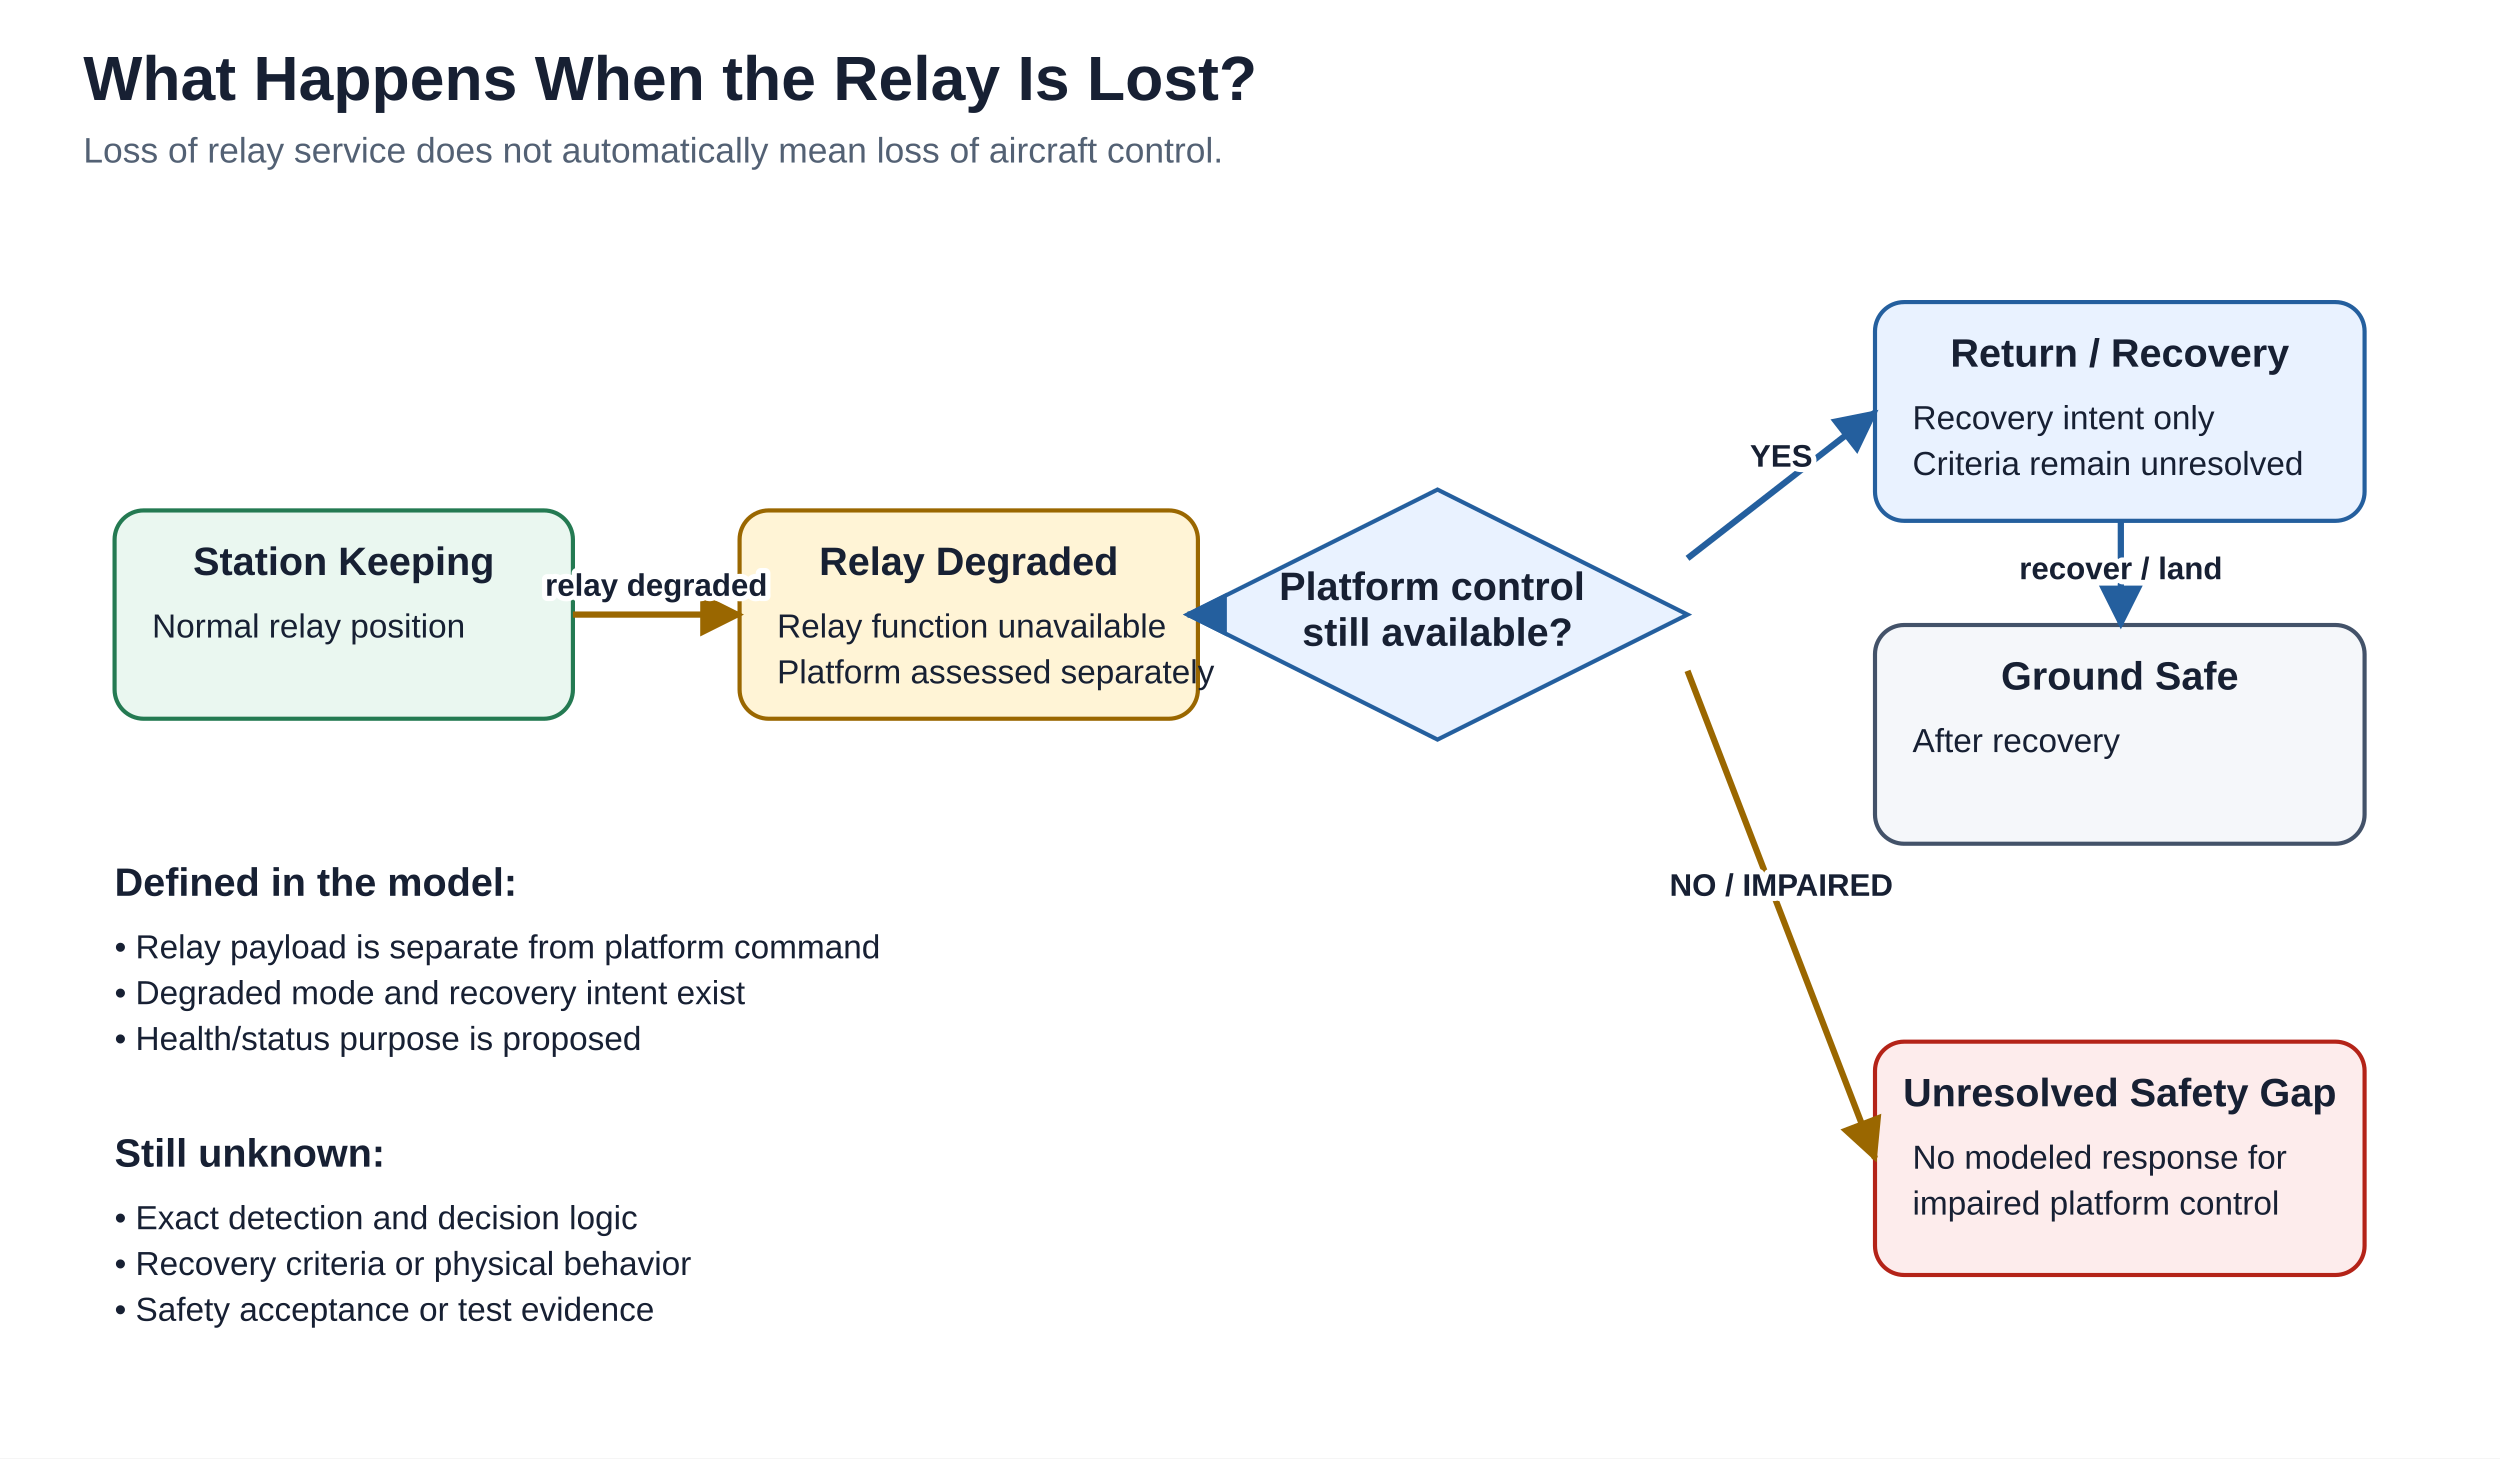
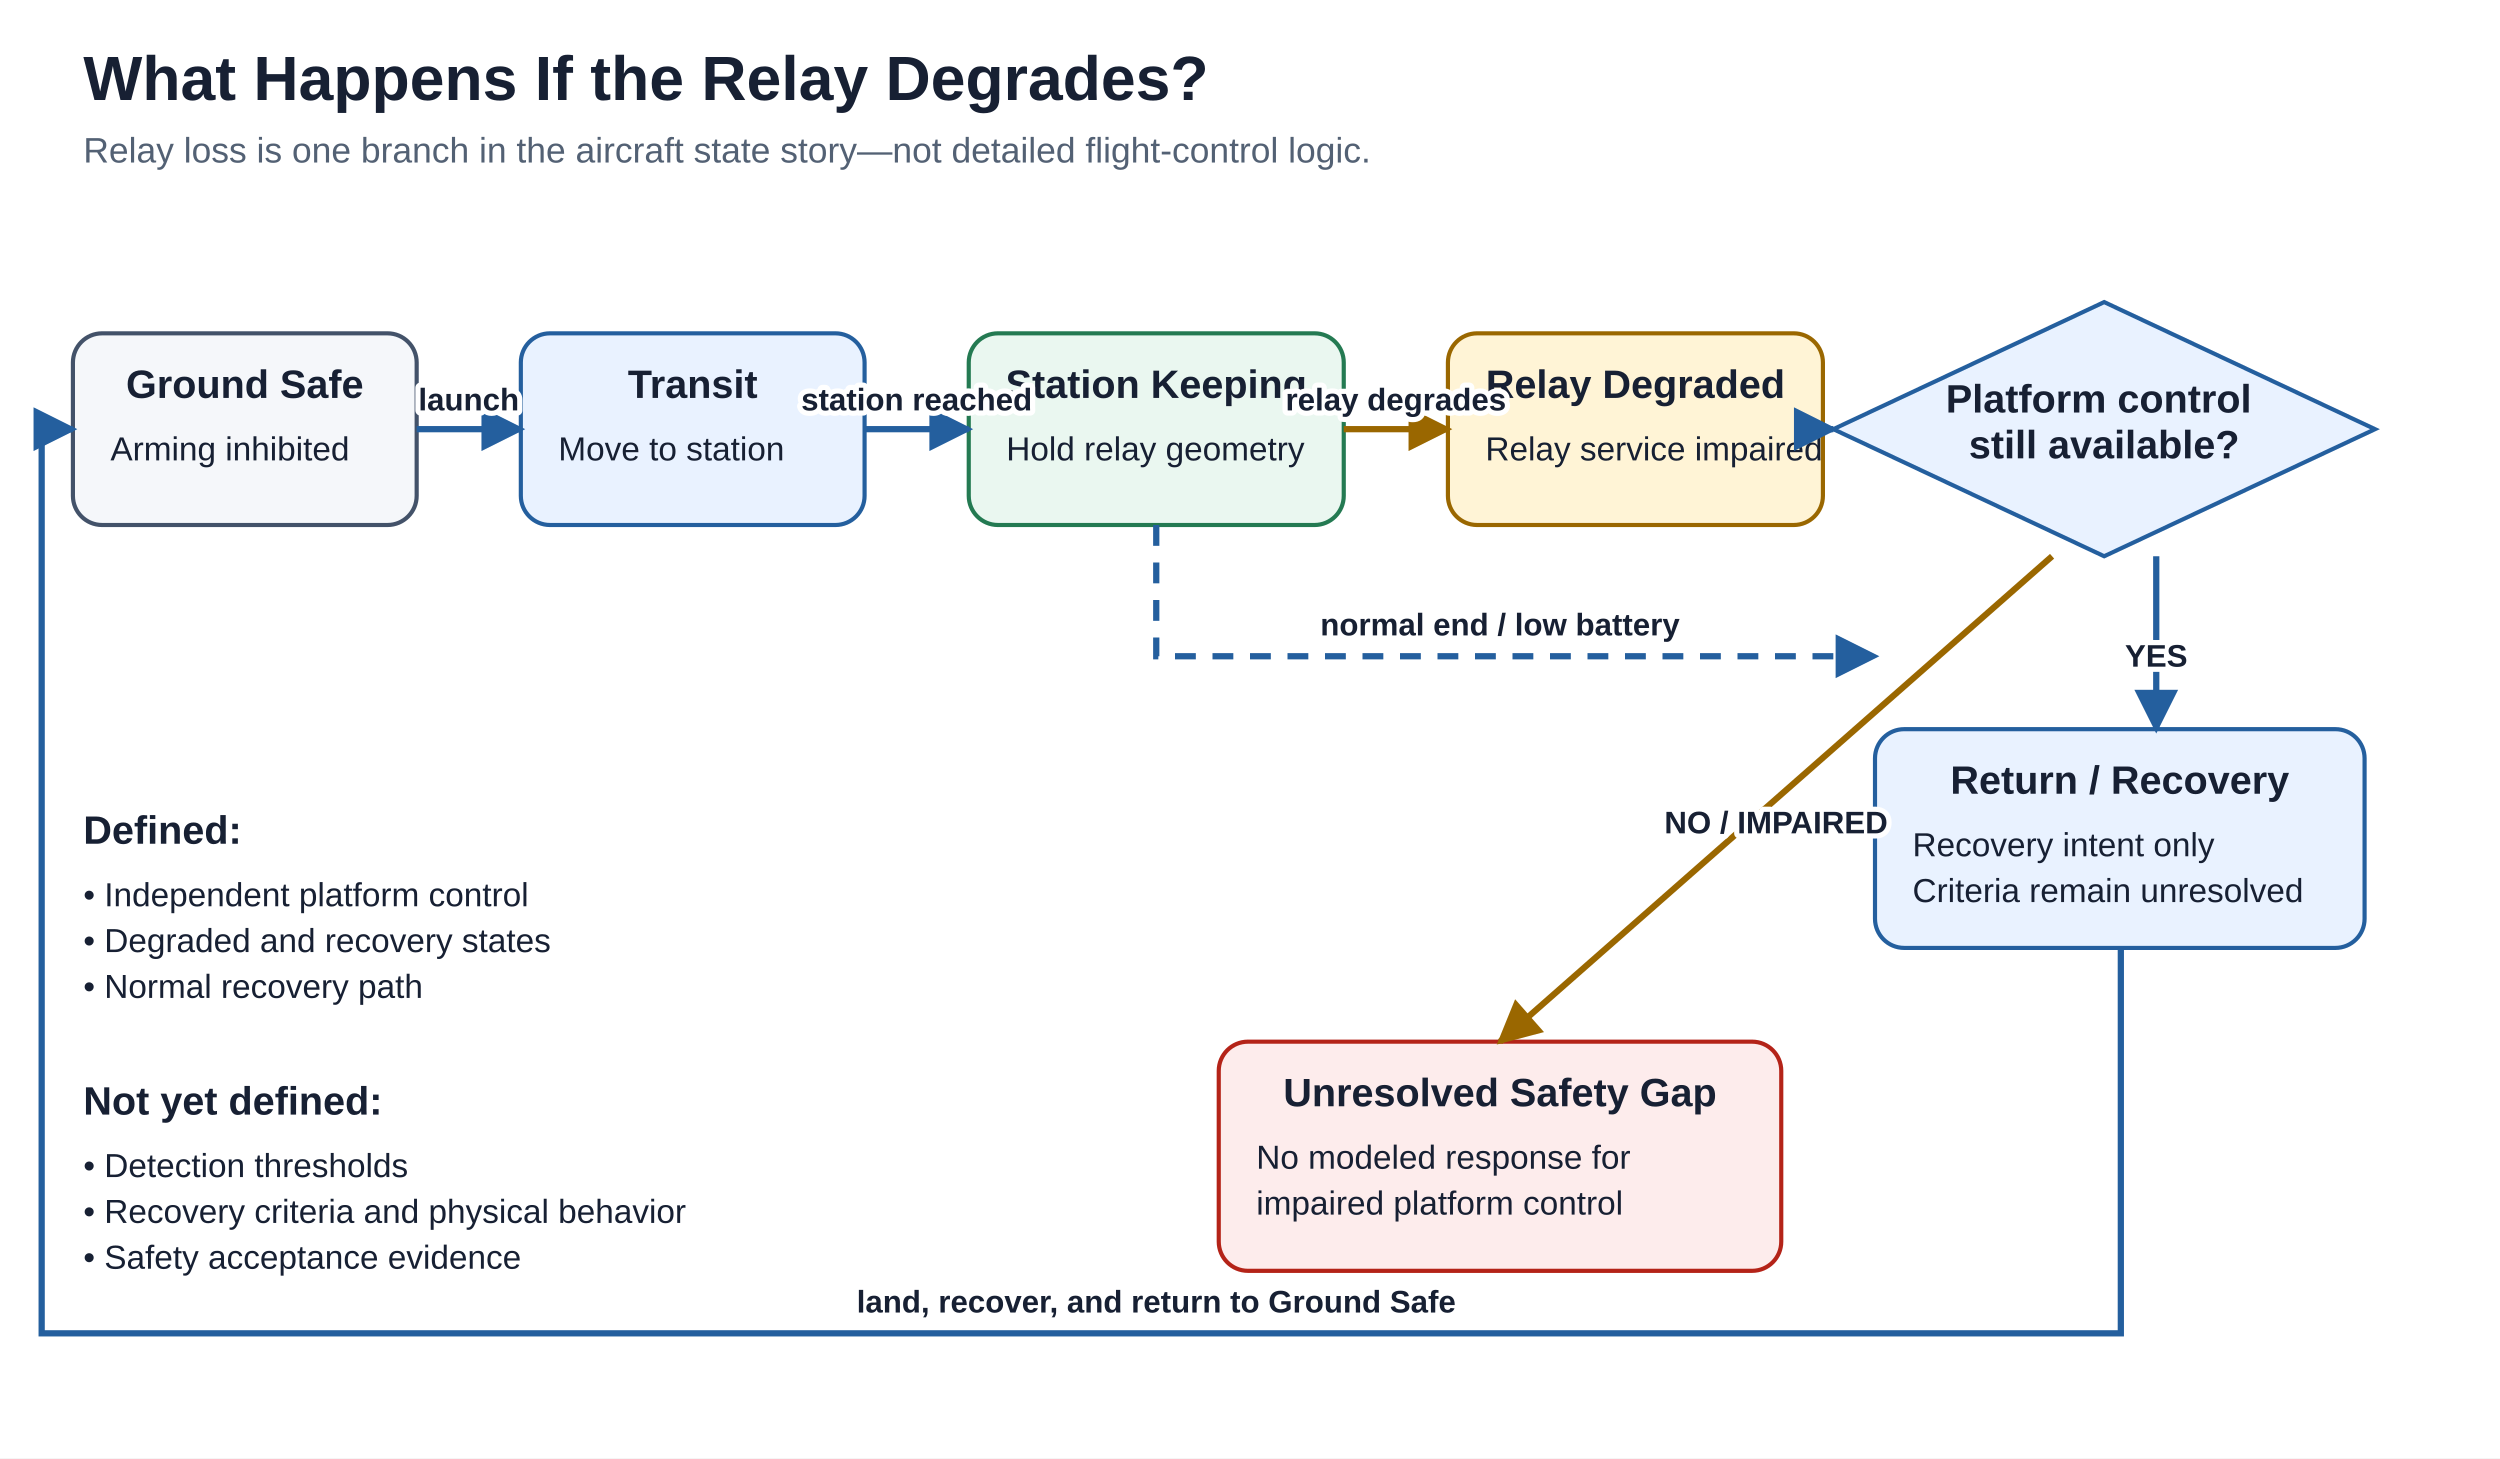
<svg xmlns="http://www.w3.org/2000/svg" width="1200" height="700" viewBox="0 0 1200 700" role="img" aria-labelledby="title desc">
  <defs>
    <marker id="arrow-neutral" viewBox="0 0 10 10" refX="9" refY="5" markerWidth="7" markerHeight="7" orient="auto-start-reverse">
      <path d="M 0 0 L 10 5 L 0 10 z" fill="#435269" />
    </marker>
    <marker id="arrow-blue" viewBox="0 0 10 10" refX="9" refY="5" markerWidth="7" markerHeight="7" orient="auto-start-reverse">
      <path d="M 0 0 L 10 5 L 0 10 z" fill="#245f9e" />
    </marker>
    <marker id="arrow-green" viewBox="0 0 10 10" refX="9" refY="5" markerWidth="7" markerHeight="7" orient="auto-start-reverse">
      <path d="M 0 0 L 10 5 L 0 10 z" fill="#247a52" />
    </marker>
    <marker id="arrow-amber" viewBox="0 0 10 10" refX="9" refY="5" markerWidth="7" markerHeight="7" orient="auto-start-reverse">
      <path d="M 0 0 L 10 5 L 0 10 z" fill="#9a6700" />
    </marker>
  </defs>
  <style>
  text { font-family: Arial, Helvetica, sans-serif; fill: #172033; }
  .title { font-size: 30px; font-weight: 700; }
  .subtitle { font-size: 17px; fill: #536174; }
  .section { font-size: 19px; font-weight: 700; }
  .box-title { font-size: 19px; font-weight: 700; }
  .body { font-size: 16px; }
  .small { font-size: 14px; fill: #536174; }
  .edge-label { font-size: 15px; font-weight: 700; paint-order: stroke; stroke: #ffffff; stroke-width: 5px; stroke-linejoin: round; }
  .box { stroke: #435269; stroke-width: 2; fill: #f5f7fa; }
  .box.blue { fill: #e9f2ff; stroke: #245f9e; }
  .box.green { fill: #eaf7f0; stroke: #247a52; }
  .box.amber { fill: #fff4d6; stroke: #9a6700; }
  .box.red { fill: #fdecec; stroke: #b42318; }
  .box.white { fill: #ffffff; }
  .box.future { fill: #ffffff; stroke: #6b7280; stroke-dasharray: 9 7; }
+   .platform { fill: #f4f7fb; stroke: #26364d; stroke-width: 2.5; }
+   .chip { fill: #ffffff; stroke: #8a97a8; stroke-width: 1.5; }
+   .chip.blue { fill: #e9f2ff; stroke: #245f9e; }
+   .chip-title { font-size: 15px; font-weight: 700; }
+   .payload-black { fill: #26364d; stroke: #172033; stroke-width: 3; }
+   .payload-title { font-size: 20px; font-weight: 700; fill: #ffffff; }
+   .payload-body { font-size: 15px; fill: #eef3f8; }
+   .current-zone { fill: #f2f7ff; stroke: #245f9e; stroke-width: 2.5; }
  .boundary { fill: #ffffff; stroke: #26364d; stroke-width: 3; }
  .group { fill: #f8fafc; stroke: #8a97a8; stroke-width: 1.5; }
  .arrow { stroke: #435269; stroke-width: 3; fill: none; }
  .arrow.blue { stroke: #245f9e; }
  .arrow.green { stroke: #247a52; }
  .arrow.amber { stroke: #9a6700; }
  .arrow.dashed { stroke-dasharray: 10 8; }
  .lane { stroke: #cbd3dd; stroke-width: 1.5; }
  .divider { stroke: #8a97a8; stroke-width: 2; stroke-dasharray: 8 7; }
</style>
  <rect width="1200" height="700" fill="#ffffff" />
  <text x="40" y="48" class="title" text-anchor="start">
-     <tspan x="40" dy="0">What Happens When the Relay Is Lost?</tspan>
+     <tspan x="40" dy="0">What Happens If the Relay Degrades?</tspan>
  </text>
  <text x="40" y="78" class="subtitle" text-anchor="start">
-     <tspan x="40" dy="0">Loss of relay service does not automatically mean loss of aircraft control.</tspan>
+     <tspan x="40" dy="0">Relay loss is one branch in the aircraft state story—not detailed flight-control logic.</tspan>
  </text>
-   <rect x="55" y="245" width="220" height="100" rx="14" class="box green" />
-   <text x="165.0" y="276" class="box-title" text-anchor="middle">
-     <tspan x="165.0" dy="0">Station Keeping</tspan>
+   <rect x="35" y="160" width="165" height="92" rx="14" class="box neutral" />
+   <text x="117.5" y="191" class="box-title" text-anchor="middle">
+     <tspan x="117.5" dy="0">Ground Safe</tspan>
  </text>
-   <text x="73" y="306" class="body" text-anchor="start">
-     <tspan x="73" dy="0">Normal relay position</tspan>
+   <text x="53" y="221" class="body" text-anchor="start">
+     <tspan x="53" dy="0">Arming inhibited</tspan>
  </text>
-   <rect x="355" y="245" width="220" height="100" rx="14" class="box amber" />
-   <text x="465.0" y="276" class="box-title" text-anchor="middle">
-     <tspan x="465.0" dy="0">Relay Degraded</tspan>
+   <rect x="250" y="160" width="165" height="92" rx="14" class="box blue" />
+   <text x="332.5" y="191" class="box-title" text-anchor="middle">
+     <tspan x="332.5" dy="0">Transit</tspan>
  </text>
-   <text x="373" y="306" class="body" text-anchor="start">
-     <tspan x="373" dy="0">Relay function unavailable</tspan>
-     <tspan x="373" dy="22">Platform assessed separately</tspan>
+   <text x="268" y="221" class="body" text-anchor="start">
+     <tspan x="268" dy="0">Move to station</tspan>
  </text>
-   <polygon points="690,235 810,295 690,355 570,295" class="box blue" />
-   <text x="690" y="288" class="box-title" text-anchor="middle">
-     <tspan x="690" dy="0">Platform control</tspan>
-     <tspan x="690" dy="22">still available?</tspan>
+   <rect x="465" y="160" width="180" height="92" rx="14" class="box green" />
+   <text x="555.0" y="191" class="box-title" text-anchor="middle">
+     <tspan x="555.0" dy="0">Station Keeping</tspan>
  </text>
-   <rect x="900" y="145" width="235" height="105" rx="14" class="box blue" />
-   <text x="1017.5" y="176" class="box-title" text-anchor="middle">
+   <text x="483" y="221" class="body" text-anchor="start">
+     <tspan x="483" dy="0">Hold relay geometry</tspan>
+   </text>
+   <rect x="695" y="160" width="180" height="92" rx="14" class="box amber" />
+   <text x="785.0" y="191" class="box-title" text-anchor="middle">
+     <tspan x="785.0" dy="0">Relay Degraded</tspan>
+   </text>
+   <text x="713" y="221" class="body" text-anchor="start">
+     <tspan x="713" dy="0">Relay service impaired</tspan>
+   </text>
+   <polygon points="1010,145 1140,206 1010,267 880,206" class="box blue" />
+   <text x="1010" y="198" class="box-title" text-anchor="middle">
+     <tspan x="1010" dy="0">Platform control</tspan>
+     <tspan x="1010" dy="22">still available?</tspan>
+   </text>
+   <line x1="200" y1="206" x2="250" y2="206" class="arrow blue" marker-end="url(#arrow-blue)" />
+   <text x="225.0" y="197.0" class="edge-label" text-anchor="middle">launch</text>
+   <line x1="415" y1="206" x2="465" y2="206" class="arrow blue" marker-end="url(#arrow-blue)" />
+   <text x="440.0" y="197.0" class="edge-label" text-anchor="middle">station reached</text>
+   <line x1="645" y1="206" x2="695" y2="206" class="arrow amber" marker-end="url(#arrow-amber)" />
+   <text x="670.0" y="197.0" class="edge-label" text-anchor="middle">relay degrades</text>
+   <line x1="875" y1="206" x2="880" y2="206" class="arrow blue" marker-end="url(#arrow-blue)" />
+   <rect x="900" y="350" width="235" height="105" rx="14" class="box blue" />
+   <text x="1017.5" y="381" class="box-title" text-anchor="middle">
    <tspan x="1017.5" dy="0">Return / Recovery</tspan>
  </text>
-   <text x="918" y="206" class="body" text-anchor="start">
+   <text x="918" y="411" class="body" text-anchor="start">
    <tspan x="918" dy="0">Recovery intent only</tspan>
    <tspan x="918" dy="22">Criteria remain unresolved</tspan>
  </text>
-   <rect x="900" y="300" width="235" height="105" rx="14" class="box neutral" />
-   <text x="1017.5" y="331" class="box-title" text-anchor="middle">
-     <tspan x="1017.5" dy="0">Ground Safe</tspan>
+   <rect x="585" y="500" width="270" height="110" rx="14" class="box red" />
+   <text x="720.0" y="531" class="box-title" text-anchor="middle">
+     <tspan x="720.0" dy="0">Unresolved Safety Gap</tspan>
  </text>
-   <text x="918" y="361" class="body" text-anchor="start">
-     <tspan x="918" dy="0">After recovery</tspan>
+   <text x="603" y="561" class="body" text-anchor="start">
+     <tspan x="603" dy="0">No modeled response for</tspan>
+     <tspan x="603" dy="22">impaired platform control</tspan>
  </text>
-   <rect x="900" y="500" width="235" height="112" rx="14" class="box red" />
-   <text x="1017.5" y="531" class="box-title" text-anchor="middle">
-     <tspan x="1017.5" dy="0">Unresolved Safety Gap</tspan>
+   <line x1="1035" y1="267" x2="1035" y2="350" class="arrow blue" marker-end="url(#arrow-blue)" />
+   <text x="1035.0" y="320" class="edge-label" text-anchor="middle">YES</text>
+   <line x1="985" y1="267" x2="720" y2="500" class="arrow amber" marker-end="url(#arrow-amber)" />
+   <text x="852.5" y="400" class="edge-label" text-anchor="middle">NO / IMPAIRED</text>
+   <path d="M 555 252 V 315 H 900" class="arrow blue dashed" marker-end="url(#arrow-blue)" />
+   <text x="720" y="305" class="edge-label" text-anchor="middle">
+     <tspan x="720" dy="0">normal end / low battery</tspan>
  </text>
-   <text x="918" y="561" class="body" text-anchor="start">
-     <tspan x="918" dy="0">No modeled response for</tspan>
-     <tspan x="918" dy="22">impaired platform control</tspan>
+   <path d="M 1018 455 V 640 H 20 V 206 H 35" class="arrow blue" marker-end="url(#arrow-blue)" />
+   <text x="555" y="630" class="edge-label" text-anchor="middle">
+     <tspan x="555" dy="0">land, recover, and return to Ground Safe</tspan>
  </text>
-   <line x1="275" y1="295" x2="355" y2="295" class="arrow amber" marker-end="url(#arrow-amber)" />
-   <text x="315.0" y="286.0" class="edge-label" text-anchor="middle">relay degraded</text>
-   <line x1="575" y1="295" x2="570" y2="295" class="arrow blue" marker-end="url(#arrow-blue)" />
-   <line x1="810" y1="268" x2="900" y2="198" class="arrow blue" marker-end="url(#arrow-blue)" />
-   <text x="855.0" y="224.0" class="edge-label" text-anchor="middle">YES</text>
-   <line x1="810" y1="322" x2="900" y2="556" class="arrow amber" marker-end="url(#arrow-amber)" />
-   <text x="855.0" y="430.0" class="edge-label" text-anchor="middle">NO / IMPAIRED</text>
-   <line x1="1018" y1="250" x2="1018" y2="300" class="arrow blue" marker-end="url(#arrow-blue)" />
-   <text x="1018.0" y="278" class="edge-label" text-anchor="middle">recover / land</text>
-   <text x="55" y="430" class="section" text-anchor="start">
-     <tspan x="55" dy="0">Defined in the model:</tspan>
+   <text x="40" y="405" class="section" text-anchor="start">
+     <tspan x="40" dy="0">Defined:</tspan>
  </text>
-   <text x="55" y="460" class="body" text-anchor="start">
-     <tspan x="55" dy="0">• Relay payload is separate from platform command</tspan>
-     <tspan x="55" dy="22">• Degraded mode and recovery intent exist</tspan>
-     <tspan x="55" dy="22">• Health/status purpose is proposed</tspan>
+   <text x="40" y="435" class="body" text-anchor="start">
+     <tspan x="40" dy="0">• Independent platform control</tspan>
+     <tspan x="40" dy="22">• Degraded and recovery states</tspan>
+     <tspan x="40" dy="22">• Normal recovery path</tspan>
  </text>
-   <text x="55" y="560" class="section" text-anchor="start">
-     <tspan x="55" dy="0">Still unknown:</tspan>
+   <text x="40" y="535" class="section" text-anchor="start">
+     <tspan x="40" dy="0">Not yet defined:</tspan>
  </text>
-   <text x="55" y="590" class="body" text-anchor="start">
-     <tspan x="55" dy="0">• Exact detection and decision logic</tspan>
-     <tspan x="55" dy="22">• Recovery criteria or physical behavior</tspan>
-     <tspan x="55" dy="22">• Safety acceptance or test evidence</tspan>
+   <text x="40" y="565" class="body" text-anchor="start">
+     <tspan x="40" dy="0">• Detection thresholds</tspan>
+     <tspan x="40" dy="22">• Recovery criteria and physical behavior</tspan>
+     <tspan x="40" dy="22">• Safety acceptance evidence</tspan>
  </text>
</svg>
